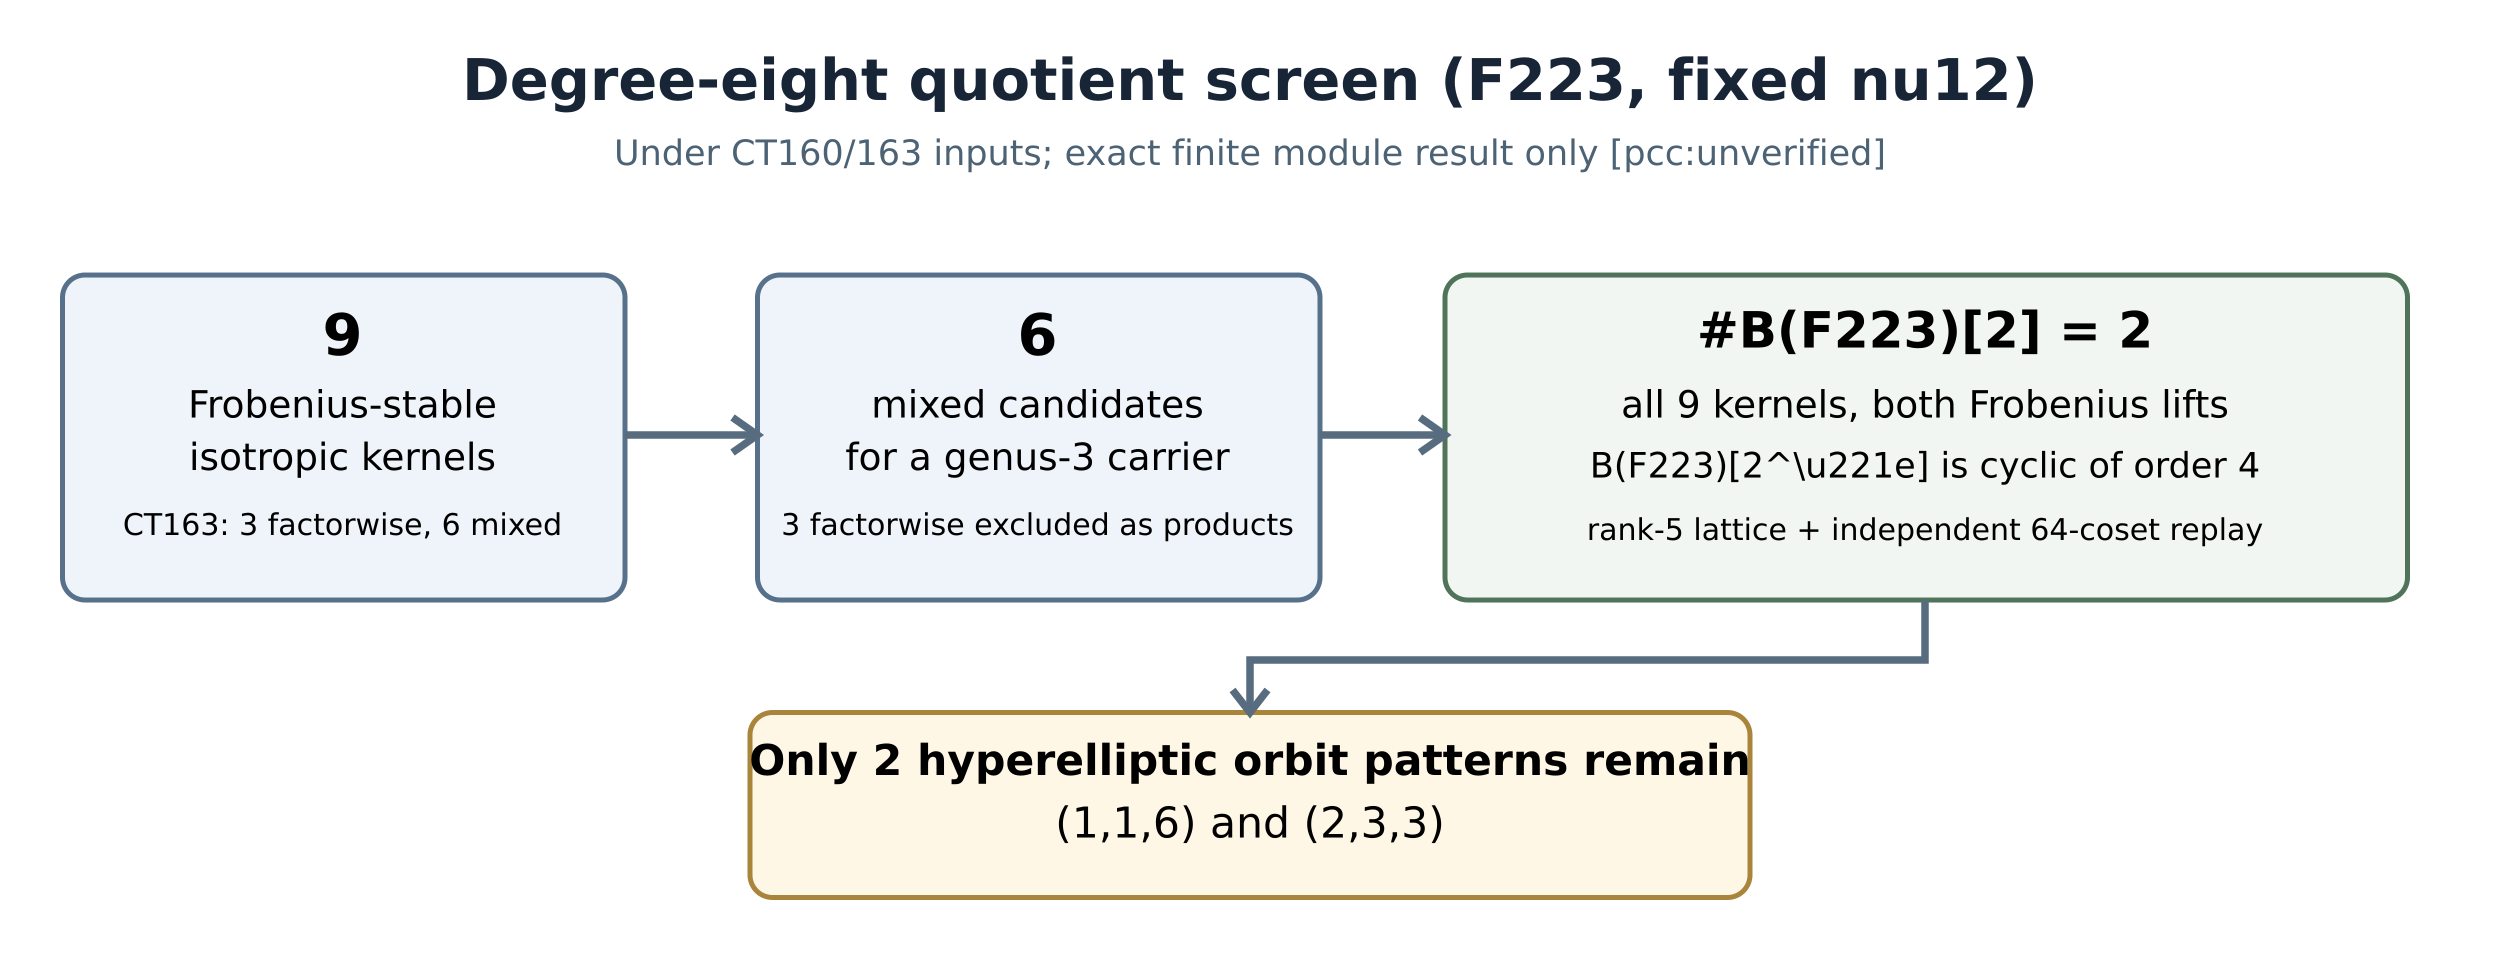
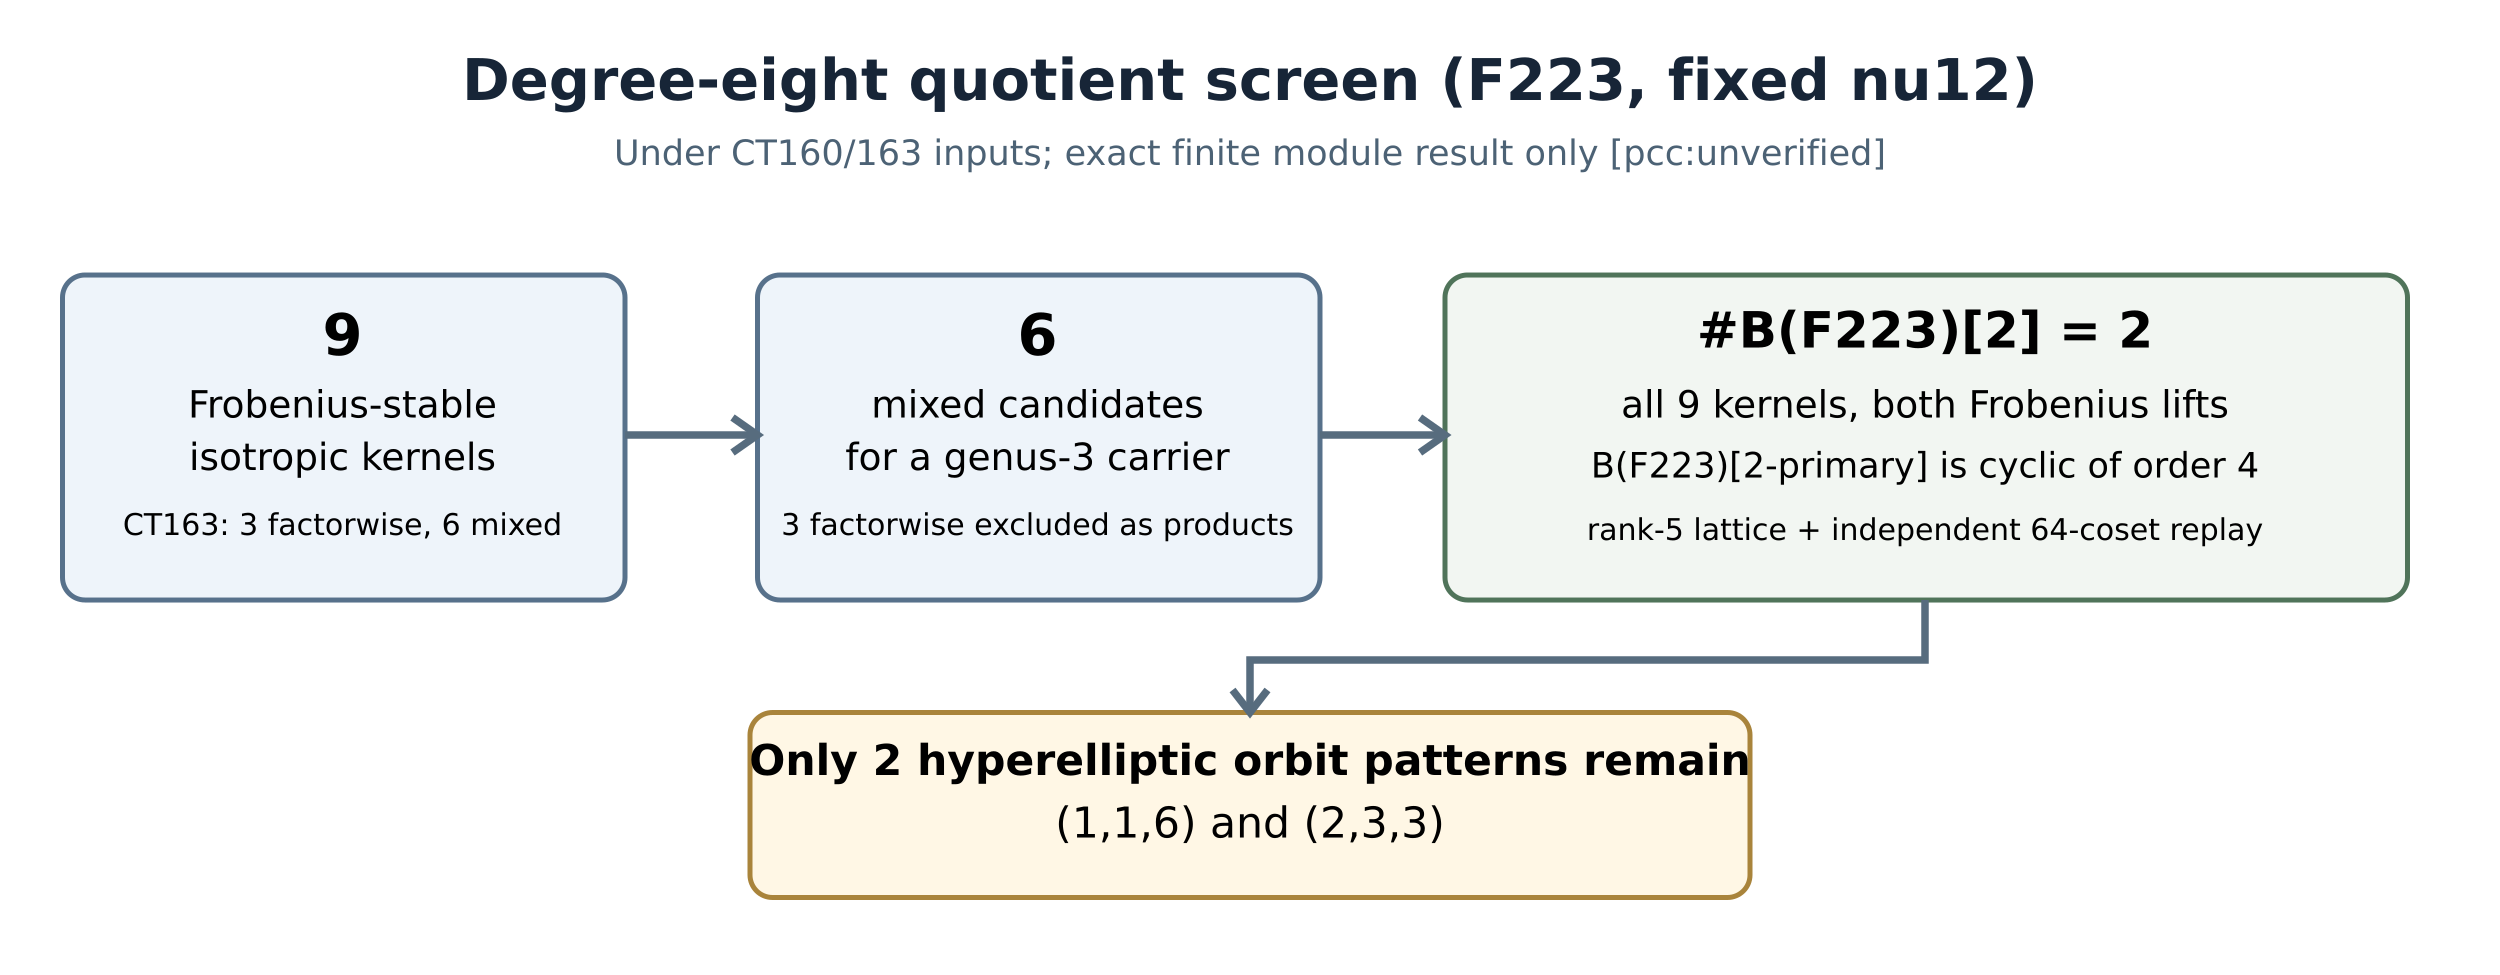
<svg xmlns="http://www.w3.org/2000/svg" width="1000" height="390" viewBox="0 0 1000 390" role="img" aria-label="CT164 quotient torsion screen; nine invariant kernels, six mixed candidates, and two necessary hyperelliptic orbit types">
  <rect width="1000" height="390" fill="#ffffff" />
  <g font-family="DejaVu Sans, Arial, sans-serif" text-anchor="middle">
    <text x="500" y="40" font-size="23" font-weight="bold" fill="#172537">Degree-eight quotient screen (F223, fixed nu12)</text>
    <text x="500" y="66" font-size="14" fill="#4c6275">Under CT160/163 inputs; exact finite module result only [pcc:unverified]</text>
    <rect x="25" y="110" rx="9" width="225" height="130" fill="#eef4fa" stroke="#57718b" stroke-width="2" />
    <text x="137" y="142" font-size="23" font-weight="bold">9</text>
    <text x="137" y="167" font-size="15">Frobenius-stable</text>
    <text x="137" y="188" font-size="15">isotropic kernels</text>
    <text x="137" y="214" font-size="12">CT163: 3 factorwise, 6 mixed</text>
    <rect x="303" y="110" rx="9" width="225" height="130" fill="#eef4fa" stroke="#57718b" stroke-width="2" />
    <text x="415" y="142" font-size="23" font-weight="bold">6</text>
    <text x="415" y="167" font-size="15">mixed candidates</text>
    <text x="415" y="188" font-size="15">for a genus-3 carrier</text>
    <text x="415" y="214" font-size="12">3 factorwise excluded as products</text>
    <rect x="578" y="110" rx="9" width="385" height="130" fill="#f2f6f2" stroke="#50745a" stroke-width="2" />
    <text x="770" y="139" font-size="20" font-weight="bold">#B(F223)[2] = 2</text>
    <text x="770" y="167" font-size="15">all 9 kernels, both Frobenius lifts</text>
-     <text x="770" y="191" font-size="14">B(F223)[2^\u221e] is cyclic of order 4</text>
+     <text x="770" y="191" font-size="14">B(F223)[2-primary] is cyclic of order 4</text>
    <text x="770" y="216" font-size="12">rank-5 lattice + independent 64-coset replay</text>
    <path d="M250 174 H303 M528 174 H578" stroke="#576c7e" stroke-width="3" fill="none" />
    <path d="M293 167 L303 174 L293 181 M568 167 L578 174 L568 181" stroke="#576c7e" stroke-width="3" fill="none" />
    <rect x="300" y="285" rx="9" width="400" height="74" fill="#fff7e5" stroke="#a9843b" stroke-width="2" />
    <text x="500" y="310" font-size="17" font-weight="bold">Only 2 hyperelliptic orbit patterns remain</text>
    <text x="500" y="335" font-size="17">(1,1,6) and (2,3,3)</text>
    <path d="M770 240 V264 H500 V285" stroke="#576c7e" stroke-width="3" fill="none" />
    <path d="M493 276 L500 285 L507 276" stroke="#576c7e" stroke-width="3" fill="none" />
  </g>
</svg>
